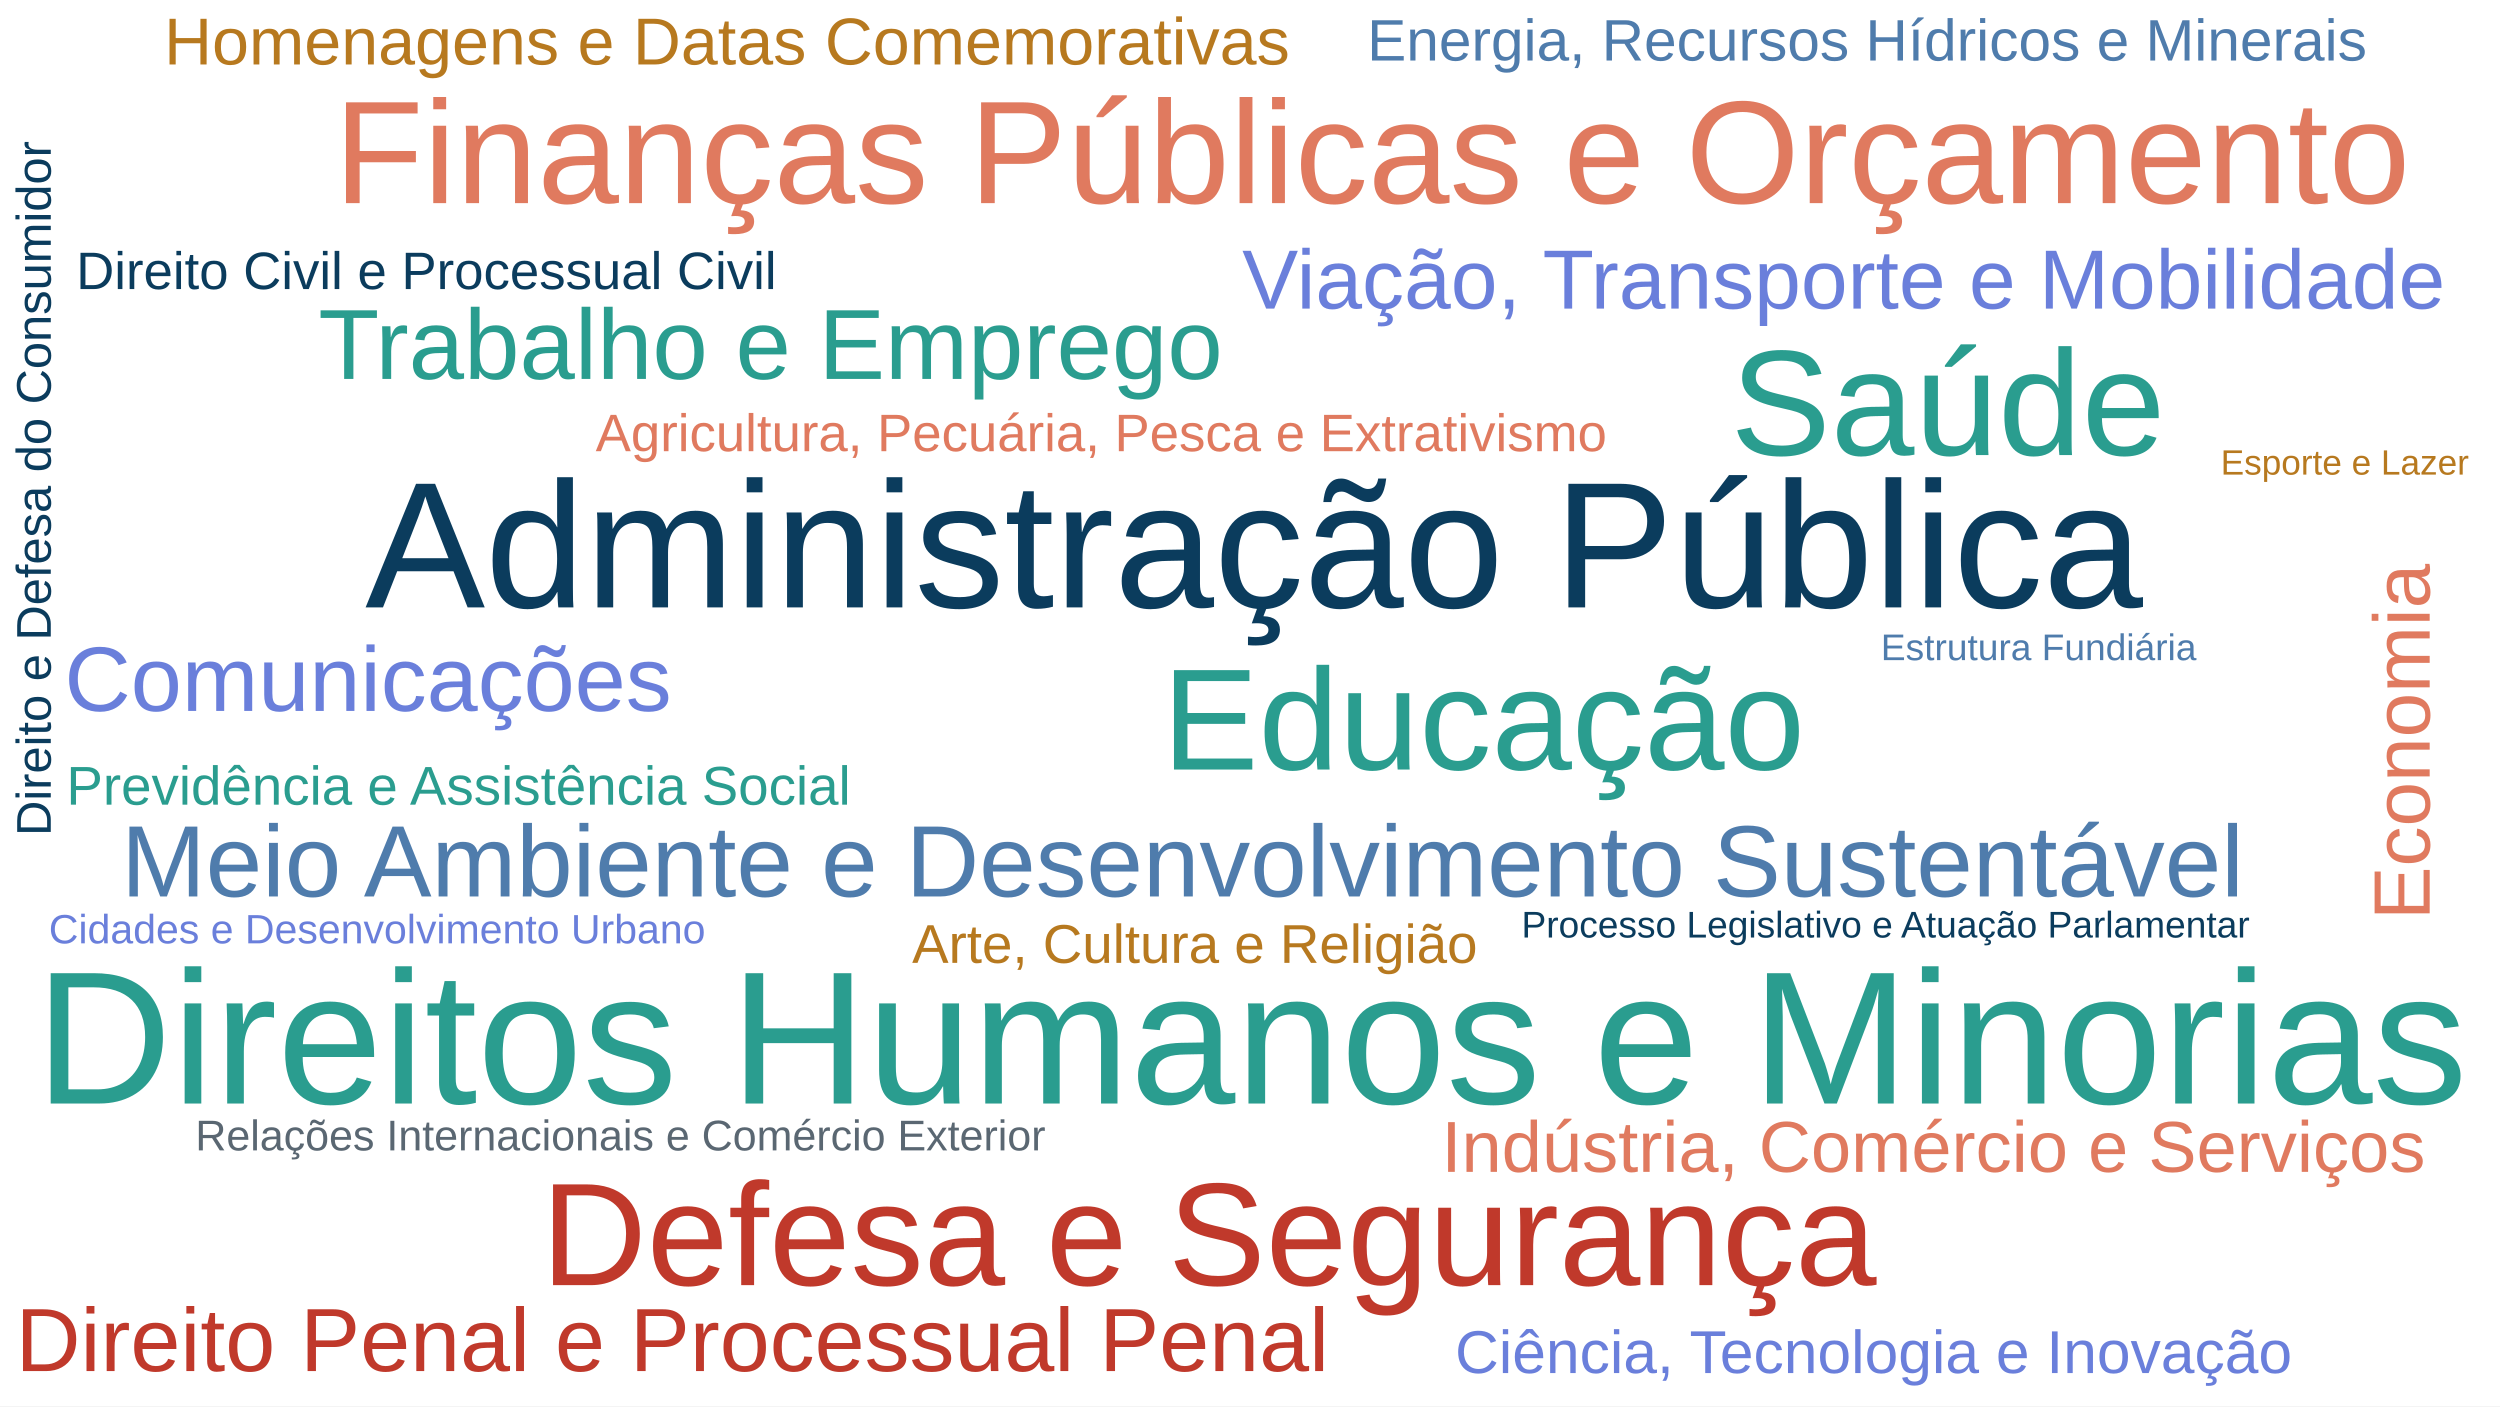
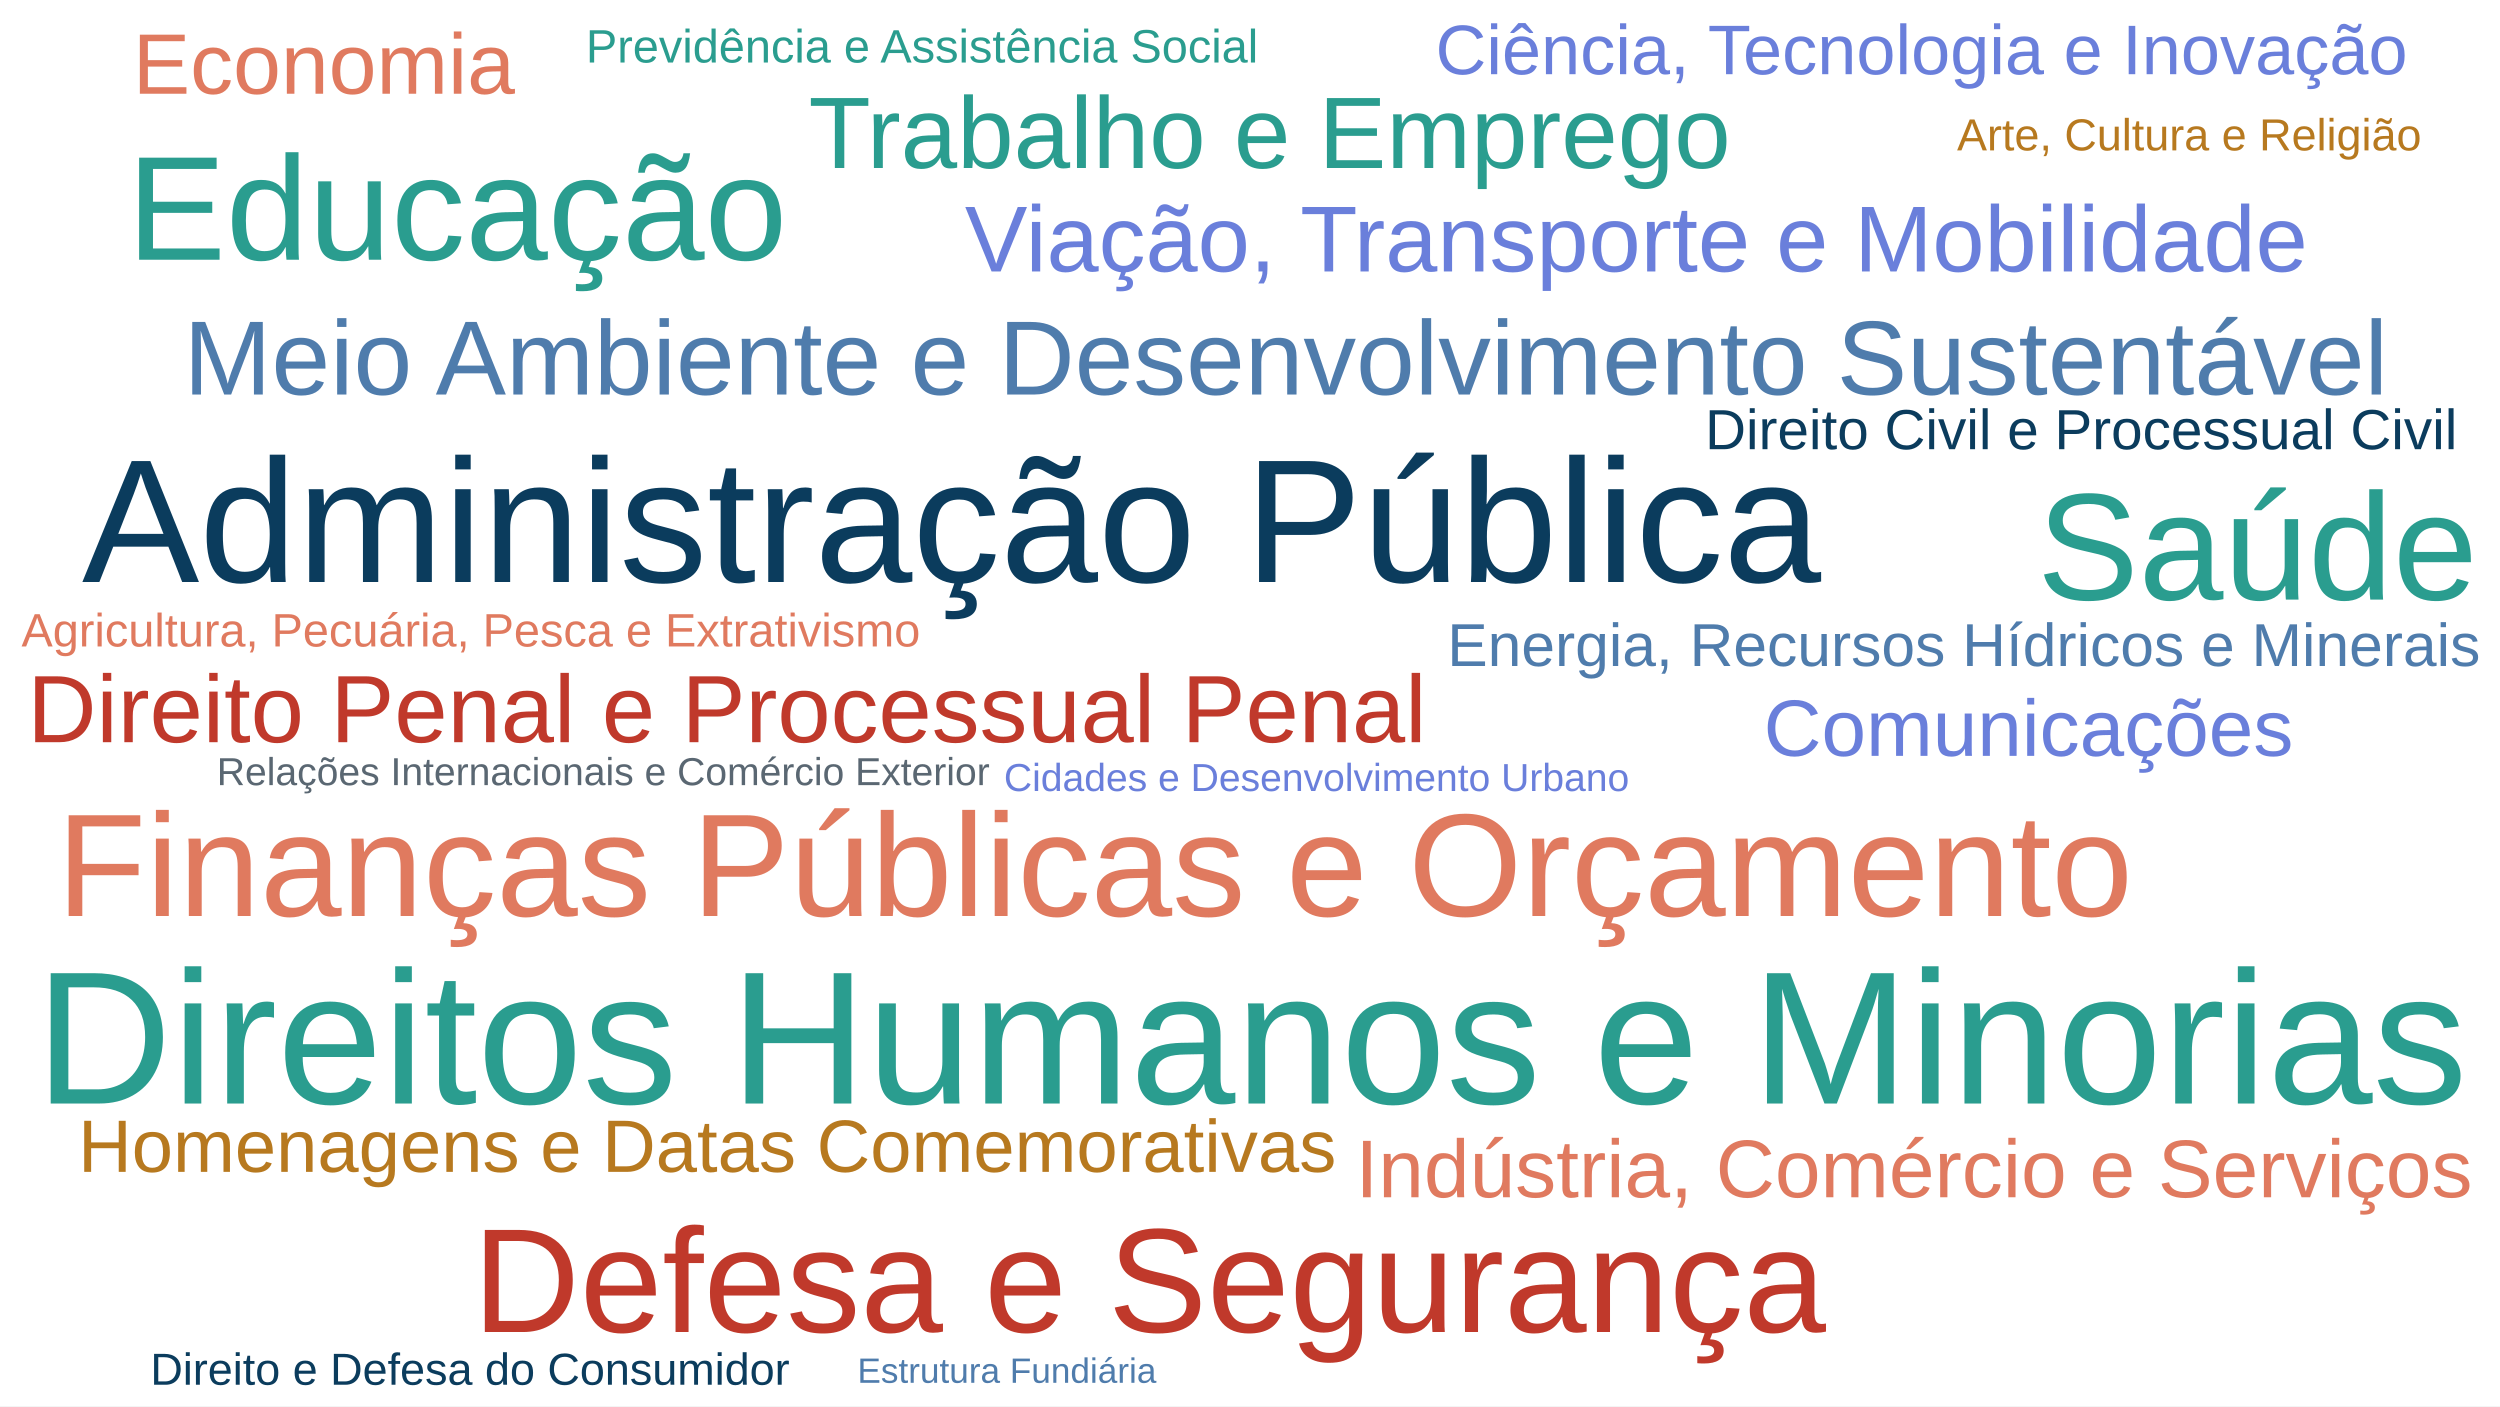
<svg xmlns="http://www.w3.org/2000/svg" viewBox="0 0 1280 720" width="1280" height="720">
  <style>text{font-family:'Arial';font-weight:normal;font-style:normal;}</style>
  <rect width="100%" height="100%" style="fill:white" />
  <text transform="translate(18,565)" font-size="97" style="fill:#2A9D8F">Direitos Humanos e Minorias</text>
-   <text transform="translate(187,311)" font-size="92" style="fill:#0B3C5D">Administração Pública</text>
-   <text transform="translate(886,233)" font-size="77" style="fill:#2A9D8F">Saúde</text>
-   <text transform="translate(171,104)" font-size="75" style="fill:#E07A5F">Finanças Públicas e Orçamento</text>
-   <text transform="translate(277,658)" font-size="75" style="fill:#C0392B">Defesa e Segurança</text>
-   <text transform="translate(595,394)" font-size="74" style="fill:#2A9D8F">Educação</text>
-   <text transform="translate(62,459)" font-size="52" style="fill:#4F7CAC">Meio Ambiente e Desenvolvimento Sustentável</text>
-   <text transform="translate(163,194)" font-size="51" style="fill:#2A9D8F">Trabalho e Emprego</text>
-   <text transform="translate(33,364)" font-size="47" style="fill:#6A7FDB">Comunicações</text>
-   <text transform="translate(8,702)" font-size="46" style="fill:#C0392B">Direito Penal e Processual Penal</text>
-   <text transform="translate(636,158)" font-size="43" style="fill:#6A7FDB">Viação, Transporte e Mobilidade</text>
-   <text transform="translate(1244,471) rotate(-90)" font-size="41" style="fill:#E07A5F">Economia</text>
-   <text transform="translate(738,600)" font-size="37" style="fill:#E07A5F">Indústria, Comércio e Serviços</text>
-   <text transform="translate(84,33)" font-size="34" style="fill:#B7791F">Homenagens e Datas Comemorativas</text>
-   <text transform="translate(745,703)" font-size="31" style="fill:#6A7FDB">Ciência, Tecnologia e Inovação</text>
-   <text transform="translate(700,31)" font-size="30" style="fill:#4F7CAC">Energia, Recursos Hídricos e Minerais</text>
-   <text transform="translate(467,493)" font-size="28" style="fill:#B7791F">Arte, Cultura e Religião</text>
-   <text transform="translate(34,412)" font-size="28" style="fill:#2A9D8F">Previdência e Assistência Social</text>
-   <text transform="translate(305,231)" font-size="27" style="fill:#E07A5F">Agricultura, Pecuária, Pesca e Extrativismo</text>
-   <text transform="translate(39,148)" font-size="27" style="fill:#0B3C5D">Direito Civil e Processual Civil</text>
-   <text transform="translate(26,428) rotate(-90)" font-size="25" style="fill:#0B3C5D">Direito e Defesa do Consumidor</text>
-   <text transform="translate(100,589)" font-size="22" style="fill:#5A6772">Relações Internacionais e Comércio Exterior</text>
-   <text transform="translate(25,483)" font-size="21" style="fill:#6A7FDB">Cidades e Desenvolvimento Urbano</text>
-   <text transform="translate(963,338)" font-size="19" style="fill:#4F7CAC">Estrutura Fundiária</text>
-   <text transform="translate(779,480)" font-size="19" style="fill:#0B3C5D">Processo Legislativo e Atuação Parlamentar</text>
-   <text transform="translate(1137,243)" font-size="18" style="fill:#B7791F">Esporte e Lazer</text>
+   <text transform="translate(42,298)" font-size="90" style="fill:#0B3C5D">Administração Pública</text>
+   <text transform="translate(1043,307)" font-size="78" style="fill:#2A9D8F">Saúde</text>
+   <text transform="translate(65,133)" font-size="76" style="fill:#2A9D8F">Educação</text>
+   <text transform="translate(242,682)" font-size="76" style="fill:#C0392B">Defesa e Segurança</text>
+   <text transform="translate(29,469)" font-size="75" style="fill:#E07A5F">Finanças Públicas e Orçamento</text>
+   <text transform="translate(94,202)" font-size="54" style="fill:#4F7CAC">Meio Ambiente e Desenvolvimento Sustentável</text>
+   <text transform="translate(414,86)" font-size="52" style="fill:#2A9D8F">Trabalho e Emprego</text>
+   <text transform="translate(14,380)" font-size="49" style="fill:#C0392B">Direito Penal e Processual Penal</text>
+   <text transform="translate(494,139)" font-size="48" style="fill:#6A7FDB">Viação, Transporte e Mobilidade</text>
+   <text transform="translate(68,48)" font-size="44" style="fill:#E07A5F">Economia</text>
+   <text transform="translate(694,613)" font-size="42" style="fill:#E07A5F">Indústria, Comércio e Serviços</text>
+   <text transform="translate(903,387)" font-size="41" style="fill:#6A7FDB">Comunicações</text>
+   <text transform="translate(40,600)" font-size="38" style="fill:#B7791F">Homenagens e Datas Comemorativas</text>
+   <text transform="translate(735,38)" font-size="36" style="fill:#6A7FDB">Ciência, Tecnologia e Inovação</text>
+   <text transform="translate(741,341)" font-size="31" style="fill:#4F7CAC">Energia, Recursos Hídricos e Minerais</text>
+   <text transform="translate(873,230)" font-size="29" style="fill:#0B3C5D">Direito Civil e Processual Civil</text>
+   <text transform="translate(11,331)" font-size="24" style="fill:#E07A5F">Agricultura, Pecuária, Pesca e Extrativismo</text>
+   <text transform="translate(300,32)" font-size="24" style="fill:#2A9D8F">Previdência e Assistência Social</text>
+   <text transform="translate(1002,77)" font-size="23" style="fill:#B7791F">Arte, Cultura e Religião</text>
+   <text transform="translate(77,709)" font-size="23" style="fill:#0B3C5D">Direito e Defesa do Consumidor</text>
+   <text transform="translate(111,402)" font-size="20" style="fill:#5A6772">Relações Internacionais e Comércio Exterior</text>
+   <text transform="translate(514,405)" font-size="20" style="fill:#6A7FDB">Cidades e Desenvolvimento Urbano</text>
+   <text transform="translate(439,708)" font-size="18" style="fill:#4F7CAC">Estrutura Fundiária</text>
</svg>
